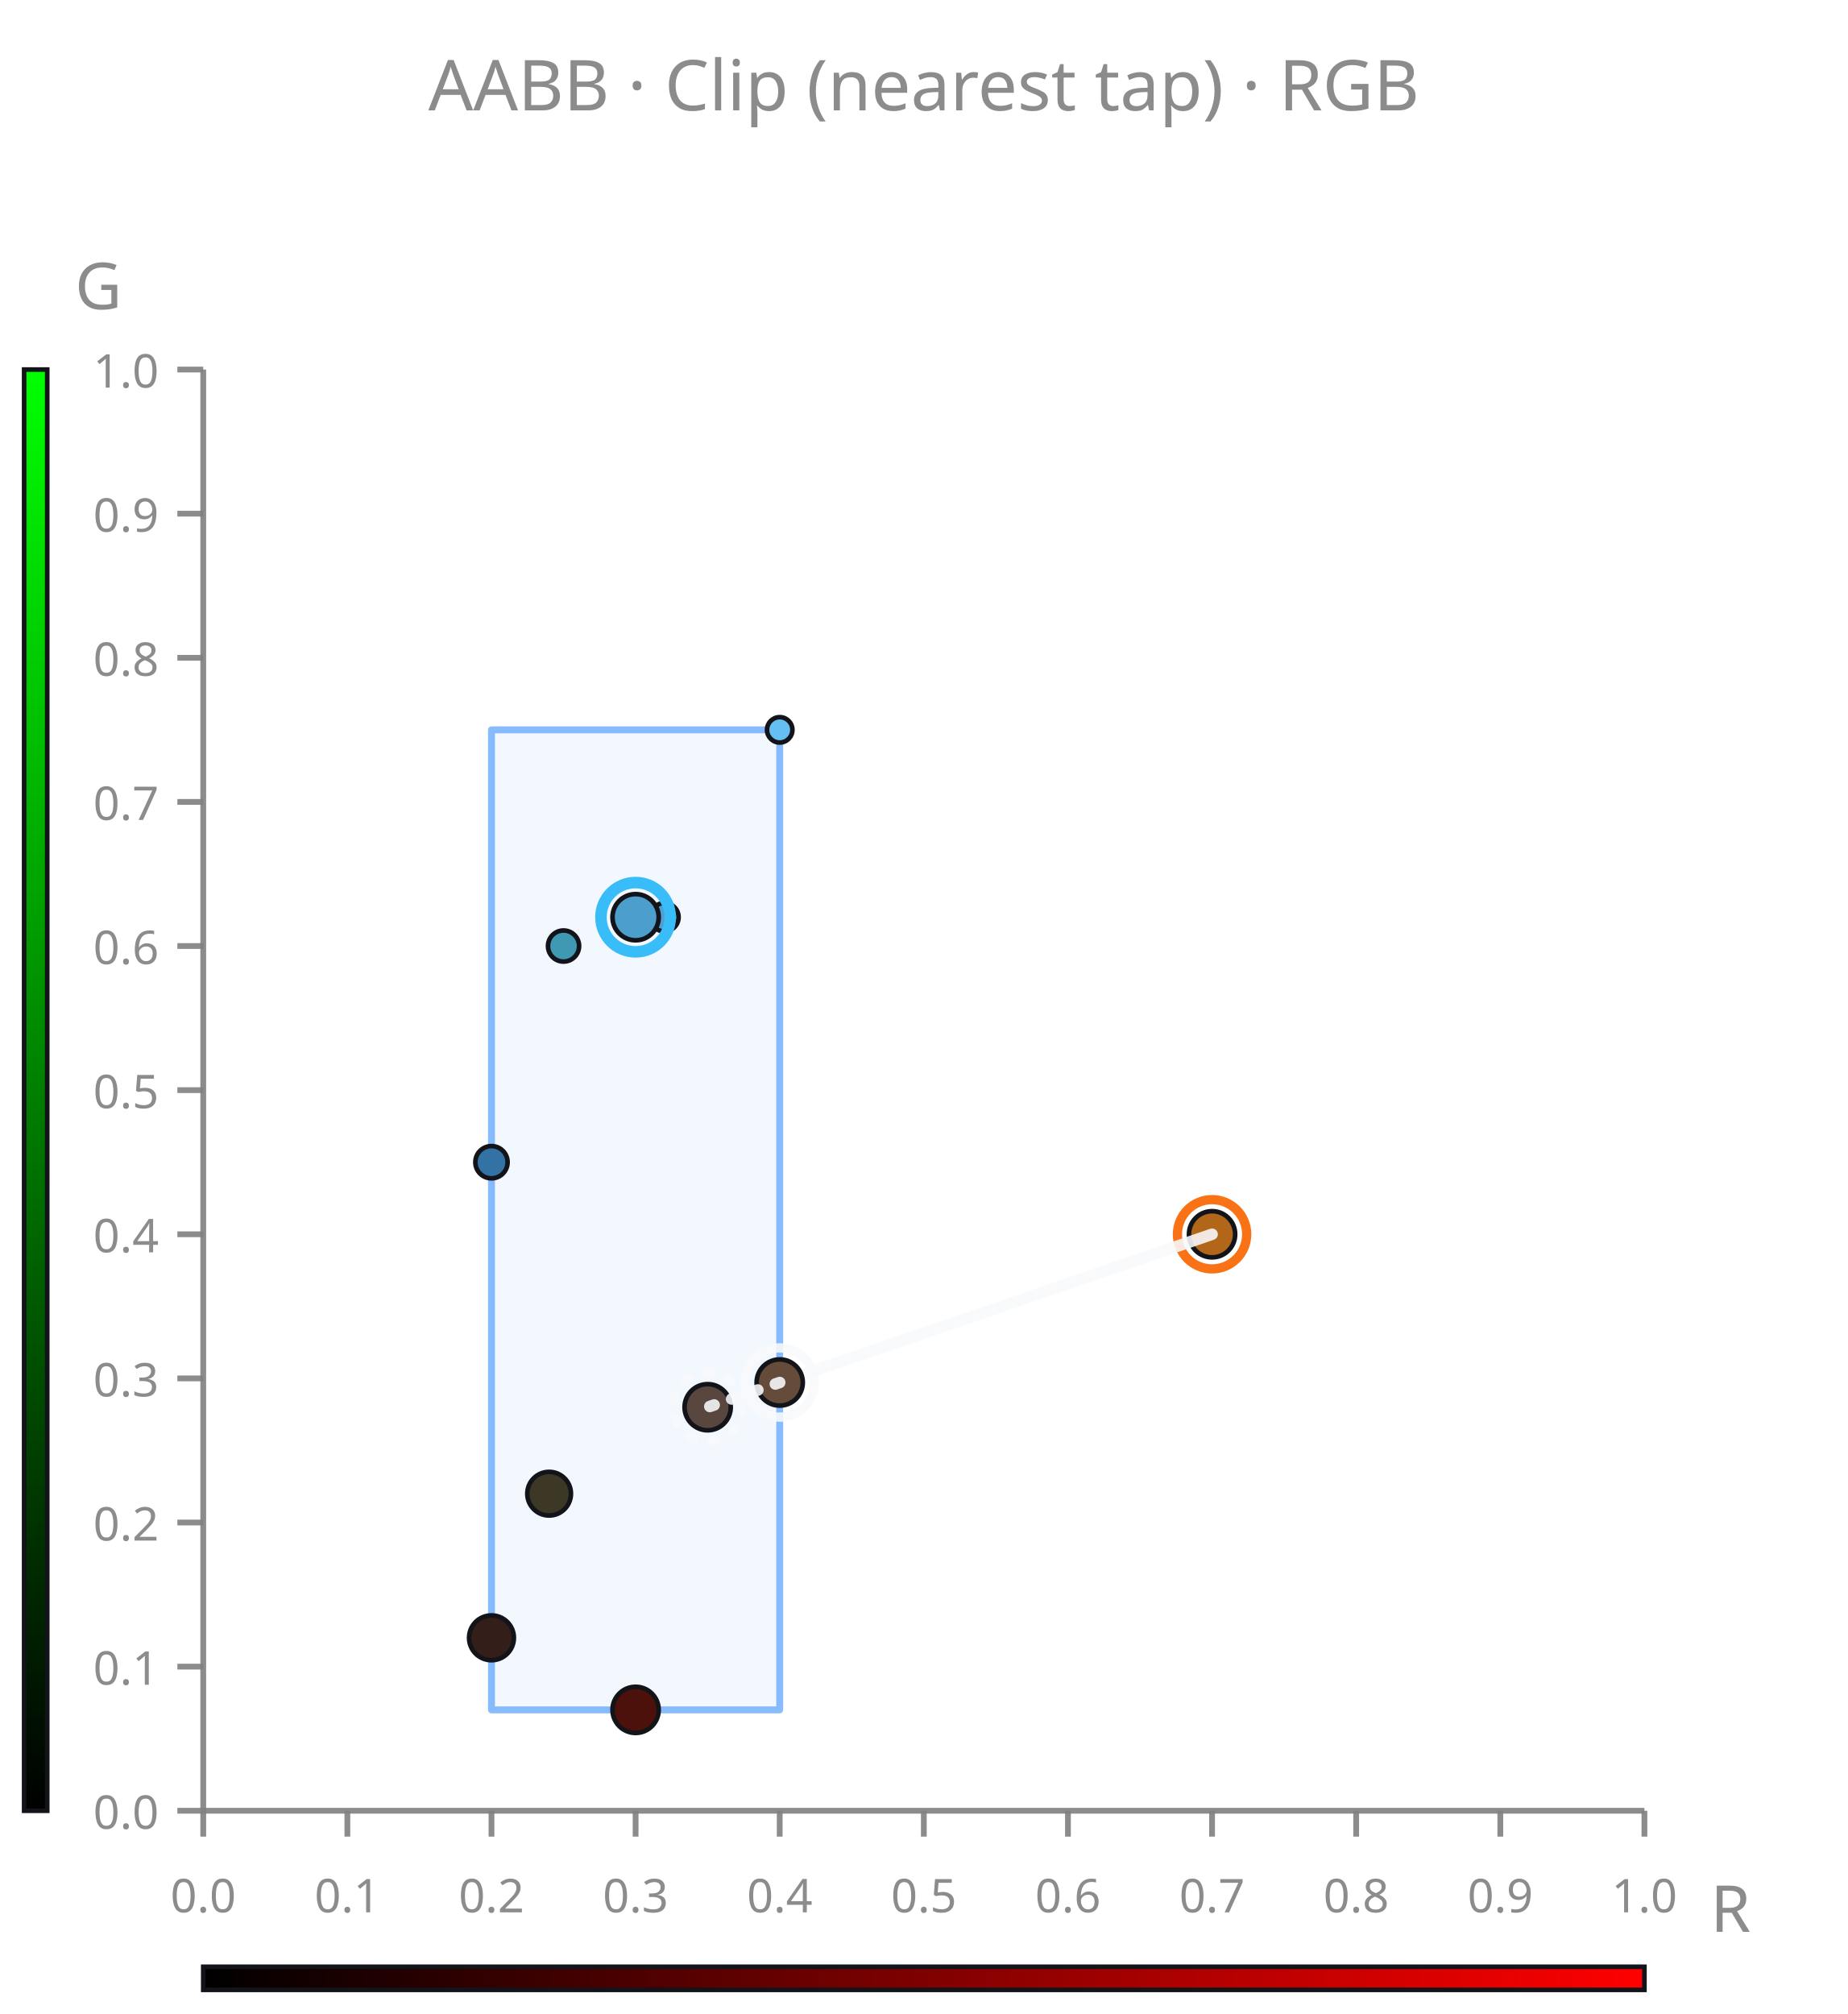
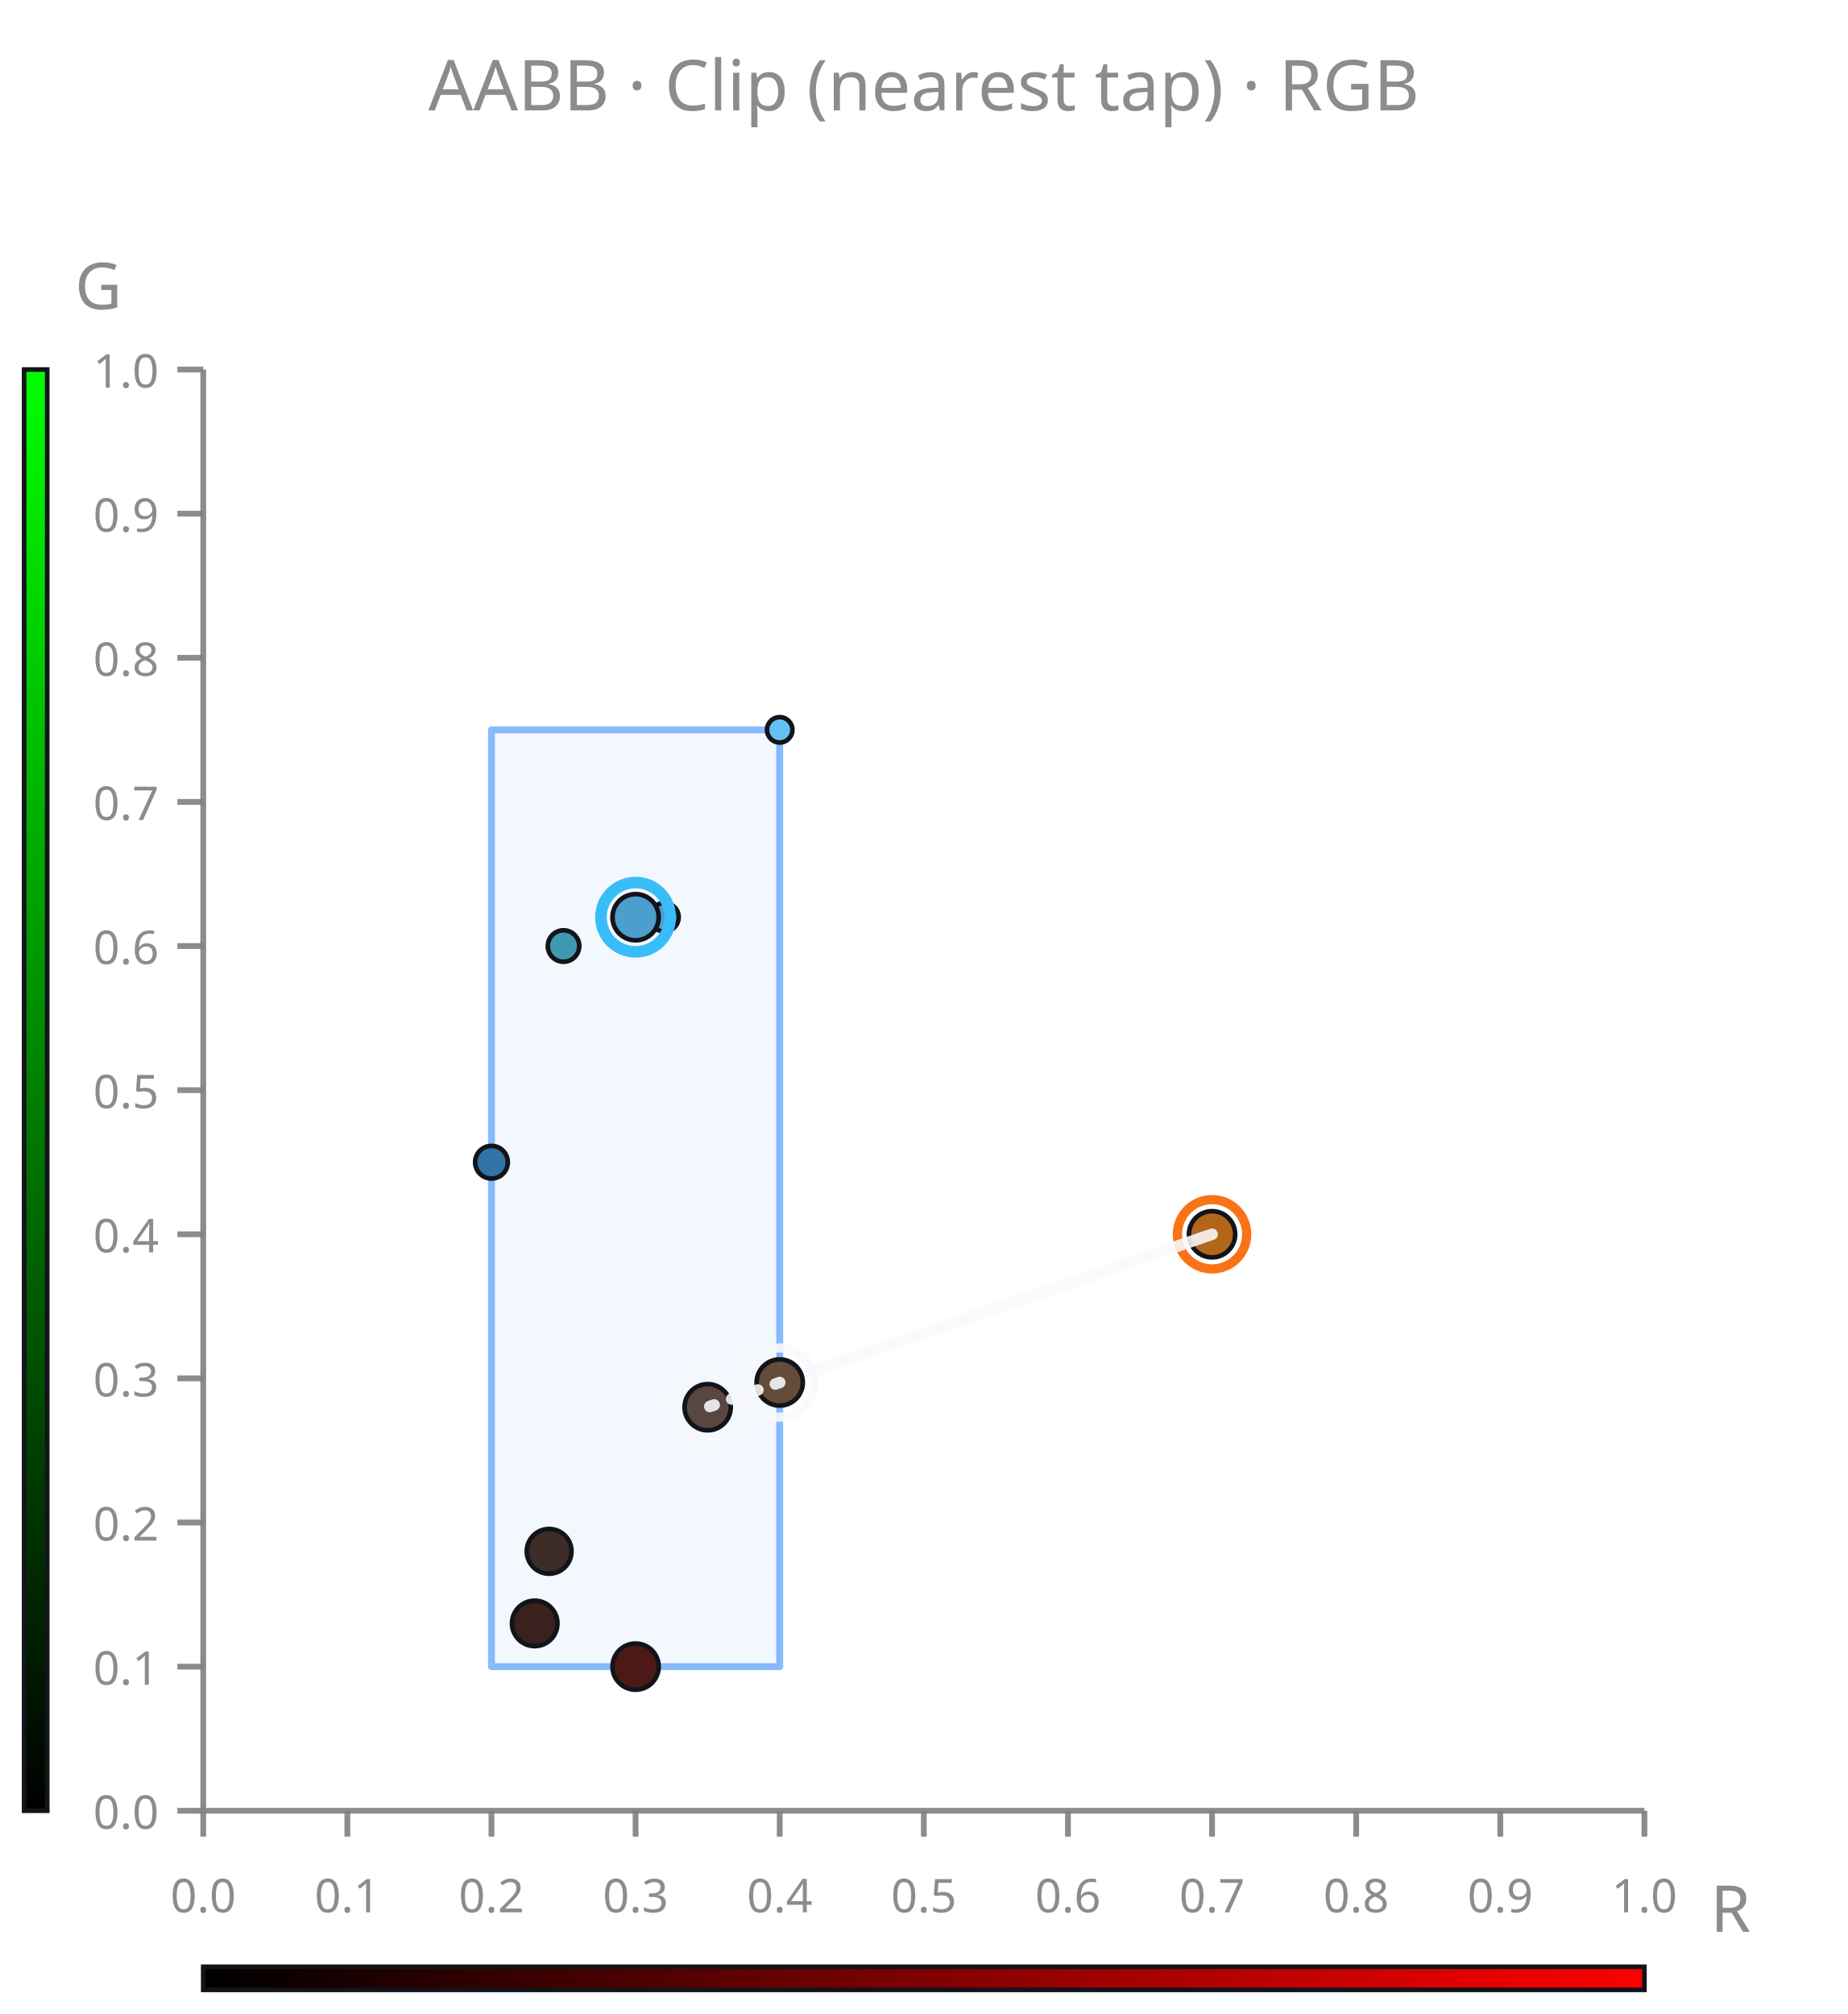
<svg xmlns="http://www.w3.org/2000/svg" baseProfile="full" height="436.0px" version="1.1" viewBox="0,0,400.0,436.0" width="400.0px">
  <defs>
    <linearGradient gradientUnits="userSpaceOnUse" id="plotGradY_2_0_1" x1="7.724" x2="7.724" y1="80" y2="392.0">
      <stop offset="0" stop-color="rgb(0,255,0)" />
      <stop offset="1" stop-color="rgb(0,0,0)" />
    </linearGradient>
    <linearGradient gradientUnits="userSpaceOnUse" id="plotGradX_2_0_1" x1="44.0" x2="356" y1="428.276" y2="428.276">
      <stop offset="0" stop-color="rgb(0,0,0)" />
      <stop offset="1" stop-color="rgb(255,0,0)" />
    </linearGradient>
  </defs>
  <g class="layer_bg" />
  <g class="layer_boundary">
-     <polygon fill="rgba(59,130,246,0.06)" points="106.4,370.16 168.8,370.16 168.8,158 106.4,158" stroke="rgba(96,165,250,0.75)" stroke-linejoin="round" stroke-width="1.5" />
+     <polygon fill="rgba(59,130,246,0.06)" points="106.4,360.8 168.8,360.8 168.8,158 106.4,158" stroke="rgba(96,165,250,0.75)" stroke-linejoin="round" stroke-width="1.5" />
  </g>
  <g class="layer_axes">
    <line fill="none" stroke="rgba(128,128,128,0.9)" stroke-width="1.25" x1="44.0" x2="356" y1="392.0" y2="392.0" />
    <line fill="none" stroke="rgba(128,128,128,0.9)" stroke-width="1.25" x1="44.0" x2="44.0" y1="392.0" y2="80" />
    <line fill="none" stroke="rgba(128,128,128,0.9)" stroke-width="1.25" x1="44.0" x2="44.0" y1="392.0" y2="397.6" />
    <text dominant-baseline="hanging" fill="rgba(128,128,128,0.9)" font-family="sans-serif" font-size="10.08" text-anchor="middle" x="44.0" y="406.168">0.0</text>
    <line fill="none" stroke="rgba(128,128,128,0.9)" stroke-width="1.25" x1="75.2" x2="75.2" y1="392.0" y2="397.6" />
    <text dominant-baseline="hanging" fill="rgba(128,128,128,0.9)" font-family="sans-serif" font-size="10.08" text-anchor="middle" x="75.2" y="406.168">0.1</text>
    <line fill="none" stroke="rgba(128,128,128,0.9)" stroke-width="1.25" x1="106.4" x2="106.4" y1="392.0" y2="397.6" />
    <text dominant-baseline="hanging" fill="rgba(128,128,128,0.9)" font-family="sans-serif" font-size="10.08" text-anchor="middle" x="106.4" y="406.168">0.2</text>
    <line fill="none" stroke="rgba(128,128,128,0.9)" stroke-width="1.25" x1="137.6" x2="137.6" y1="392.0" y2="397.6" />
    <text dominant-baseline="hanging" fill="rgba(128,128,128,0.9)" font-family="sans-serif" font-size="10.08" text-anchor="middle" x="137.6" y="406.168">0.3</text>
    <line fill="none" stroke="rgba(128,128,128,0.9)" stroke-width="1.25" x1="168.8" x2="168.8" y1="392.0" y2="397.6" />
    <text dominant-baseline="hanging" fill="rgba(128,128,128,0.9)" font-family="sans-serif" font-size="10.08" text-anchor="middle" x="168.8" y="406.168">0.4</text>
    <line fill="none" stroke="rgba(128,128,128,0.9)" stroke-width="1.25" x1="200" x2="200" y1="392.0" y2="397.6" />
    <text dominant-baseline="hanging" fill="rgba(128,128,128,0.9)" font-family="sans-serif" font-size="10.08" text-anchor="middle" x="200" y="406.168">0.5</text>
    <line fill="none" stroke="rgba(128,128,128,0.9)" stroke-width="1.25" x1="231.2" x2="231.2" y1="392.0" y2="397.6" />
    <text dominant-baseline="hanging" fill="rgba(128,128,128,0.9)" font-family="sans-serif" font-size="10.08" text-anchor="middle" x="231.2" y="406.168">0.6</text>
    <line fill="none" stroke="rgba(128,128,128,0.9)" stroke-width="1.25" x1="262.4" x2="262.4" y1="392.0" y2="397.6" />
    <text dominant-baseline="hanging" fill="rgba(128,128,128,0.9)" font-family="sans-serif" font-size="10.08" text-anchor="middle" x="262.4" y="406.168">0.7</text>
    <line fill="none" stroke="rgba(128,128,128,0.9)" stroke-width="1.25" x1="293.6" x2="293.6" y1="392.0" y2="397.6" />
    <text dominant-baseline="hanging" fill="rgba(128,128,128,0.9)" font-family="sans-serif" font-size="10.08" text-anchor="middle" x="293.6" y="406.168">0.8</text>
    <line fill="none" stroke="rgba(128,128,128,0.9)" stroke-width="1.25" x1="324.8" x2="324.8" y1="392.0" y2="397.6" />
    <text dominant-baseline="hanging" fill="rgba(128,128,128,0.9)" font-family="sans-serif" font-size="10.08" text-anchor="middle" x="324.8" y="406.168">0.9</text>
    <line fill="none" stroke="rgba(128,128,128,0.9)" stroke-width="1.25" x1="356" x2="356" y1="392.0" y2="397.6" />
    <text dominant-baseline="hanging" fill="rgba(128,128,128,0.9)" font-family="sans-serif" font-size="10.08" text-anchor="middle" x="356" y="406.168">1.0</text>
    <line fill="none" stroke="rgba(128,128,128,0.9)" stroke-width="1.25" x1="44.0" x2="38.4" y1="392.0" y2="392.0" />
    <text dominant-baseline="central" fill="rgba(128,128,128,0.9)" font-family="sans-serif" font-size="10.08" text-anchor="end" x="34.4" y="392.0">0.0</text>
    <line fill="none" stroke="rgba(128,128,128,0.9)" stroke-width="1.25" x1="44.0" x2="38.4" y1="360.8" y2="360.8" />
    <text dominant-baseline="central" fill="rgba(128,128,128,0.9)" font-family="sans-serif" font-size="10.08" text-anchor="end" x="34.4" y="360.8">0.1</text>
    <line fill="none" stroke="rgba(128,128,128,0.9)" stroke-width="1.25" x1="44.0" x2="38.4" y1="329.6" y2="329.6" />
    <text dominant-baseline="central" fill="rgba(128,128,128,0.9)" font-family="sans-serif" font-size="10.08" text-anchor="end" x="34.4" y="329.6">0.2</text>
    <line fill="none" stroke="rgba(128,128,128,0.9)" stroke-width="1.25" x1="44.0" x2="38.4" y1="298.4" y2="298.4" />
    <text dominant-baseline="central" fill="rgba(128,128,128,0.9)" font-family="sans-serif" font-size="10.08" text-anchor="end" x="34.4" y="298.4">0.3</text>
    <line fill="none" stroke="rgba(128,128,128,0.9)" stroke-width="1.25" x1="44.0" x2="38.4" y1="267.2" y2="267.2" />
    <text dominant-baseline="central" fill="rgba(128,128,128,0.9)" font-family="sans-serif" font-size="10.08" text-anchor="end" x="34.4" y="267.2">0.4</text>
    <line fill="none" stroke="rgba(128,128,128,0.9)" stroke-width="1.25" x1="44.0" x2="38.4" y1="236" y2="236" />
    <text dominant-baseline="central" fill="rgba(128,128,128,0.9)" font-family="sans-serif" font-size="10.08" text-anchor="end" x="34.4" y="236">0.5</text>
    <line fill="none" stroke="rgba(128,128,128,0.9)" stroke-width="1.25" x1="44.0" x2="38.4" y1="204.8" y2="204.8" />
    <text dominant-baseline="central" fill="rgba(128,128,128,0.9)" font-family="sans-serif" font-size="10.08" text-anchor="end" x="34.4" y="204.8">0.6</text>
    <line fill="none" stroke="rgba(128,128,128,0.9)" stroke-width="1.25" x1="44.0" x2="38.4" y1="173.6" y2="173.6" />
    <text dominant-baseline="central" fill="rgba(128,128,128,0.9)" font-family="sans-serif" font-size="10.08" text-anchor="end" x="34.4" y="173.6">0.7</text>
    <line fill="none" stroke="rgba(128,128,128,0.9)" stroke-width="1.25" x1="44.0" x2="38.4" y1="142.4" y2="142.4" />
    <text dominant-baseline="central" fill="rgba(128,128,128,0.9)" font-family="sans-serif" font-size="10.08" text-anchor="end" x="34.4" y="142.4">0.8</text>
    <line fill="none" stroke="rgba(128,128,128,0.9)" stroke-width="1.25" x1="44.0" x2="38.4" y1="111.2" y2="111.2" />
    <text dominant-baseline="central" fill="rgba(128,128,128,0.9)" font-family="sans-serif" font-size="10.08" text-anchor="end" x="34.4" y="111.2">0.9</text>
    <line fill="none" stroke="rgba(128,128,128,0.9)" stroke-width="1.25" x1="44.0" x2="38.4" y1="80" y2="80" />
    <text dominant-baseline="central" fill="rgba(128,128,128,0.9)" font-family="sans-serif" font-size="10.08" text-anchor="end" x="34.4" y="80">1.0</text>
    <text fill="rgba(128,128,128,0.9)" font-family="sans-serif" font-size="14" x="370.3" y="418.208">R</text>
    <text fill="rgba(128,128,128,0.9)" font-family="sans-serif" font-size="14" x="16.224" y="66.928">G</text>
    <rect fill="url(#plotGradY_2_0_1) none" height="312" shape-rendering="geometricPrecision" stroke="rgba(18,20,26,1.0)" stroke-width="1.0" width="5.0" x="5.224" y="80" />
    <rect fill="url(#plotGradX_2_0_1) none" height="5.0" shape-rendering="geometricPrecision" stroke="rgba(18,20,26,1.0)" stroke-width="1.0" width="312" x="44.0" y="425.776" />
  </g>
  <g class="layer_dots">
    <circle cx="168.8" cy="158" fill="rgb(102,191,242)" r="2.75" stroke="rgba(18,20,26,1.0)" stroke-width="1.0" />
-     <circle cx="143.84" cy="198.56" fill="rgb(81,158,209)" r="3.071" stroke="rgba(18,20,26,1.0)" stroke-width="1.0" />
+     <circle cx="143.84" cy="198.56" fill="rgb(81,158,209)" r="3.09" stroke="rgba(18,20,26,1.0)" stroke-width="1.0" />
    <circle cx="137.6" cy="198.56" fill="rgb(76,158,204)" r="5.0" stroke="rgba(18,20,26,1.0)" stroke-width="1.0" />
-     <circle cx="122" cy="204.8" fill="rgb(63,153,178)" r="3.368" stroke="rgba(18,20,26,1.0)" stroke-width="1.0" />
-     <circle cx="106.4" cy="251.6" fill="rgb(51,114,165)" r="3.492" stroke="rgba(18,20,26,1.0)" stroke-width="1.0" />
-     <circle cx="153.2" cy="304.64" fill="rgb(89,71,63)" r="4.481" stroke="rgba(18,20,26,1.0)" stroke-width="1.0" />
-     <circle cx="118.88" cy="323.36" fill="rgb(61,56,38)" r="4.728" stroke="rgba(18,20,26,1.0)" stroke-width="1.0" />
-     <circle cx="106.4" cy="354.56" fill="rgb(51,30,25)" r="4.852" stroke="rgba(18,20,26,1.0)" stroke-width="1.0" />
-     <circle cx="137.6" cy="370.16" fill="rgb(76,17,10)" r="5.0" stroke="rgba(18,20,26,1.0)" stroke-width="1.0" />
+     <circle cx="122" cy="204.8" fill="rgb(63,153,178)" r="3.404" stroke="rgba(18,20,26,1.0)" stroke-width="1.0" />
+     <circle cx="106.4" cy="251.6" fill="rgb(51,114,165)" r="3.535" stroke="rgba(18,20,26,1.0)" stroke-width="1.0" />
+     <circle cx="153.2" cy="304.64" fill="rgb(89,71,63)" r="4.581" stroke="rgba(18,20,26,1.0)" stroke-width="1.0" />
+     <circle cx="118.88" cy="335.84" fill="rgb(61,45,38)" r="4.843" stroke="rgba(18,20,26,1.0)" stroke-width="1.0" />
+     <circle cx="115.76" cy="351.44" fill="rgb(58,33,30)" r="4.922" stroke="rgba(18,20,26,1.0)" stroke-width="1.0" />
+     <circle cx="137.6" cy="360.8" fill="rgb(76,25,22)" r="5.0" stroke="rgba(18,20,26,1.0)" stroke-width="1.0" />
    <circle cx="262.4" cy="267.2" fill="rgb(178,102,25)" r="5.0" stroke="rgba(18,20,26,1.0)" stroke-width="1.0" />
    <circle cx="153.2" cy="304.64" fill="rgb(89,71,63)" r="5.0" stroke="rgba(18,20,26,1.0)" stroke-width="1.0" />
  </g>
  <g class="layer_overlay">
    <circle cx="137.6" cy="198.56" fill="none" r="7.5" stroke="rgba(56,189,248,1.0)" stroke-width="2.5" />
    <circle cx="262.4" cy="267.2" fill="none" r="7.5" stroke="rgba(249,115,22,1.0)" stroke-width="2.0" />
    <line stroke="rgba(248,250,252,0.88)" stroke-linecap="round" stroke-width="2.5" x1="262.4" x2="168.8" y1="267.2" y2="299.291" />
    <circle cx="168.8" cy="299.291" fill="rgb(101,75,58)" r="5.0" stroke="rgba(18,20,26,1.0)" stroke-width="1.0" />
    <circle cx="168.8" cy="299.291" fill="none" r="7.5" stroke="rgba(248,250,252,0.88)" stroke-width="2.0" />
    <line fill="none" stroke="rgba(248,250,252,0.88)" stroke-dasharray="1 4" stroke-linecap="round" stroke-width="2.5" x1="168.8" x2="153.2" y1="299.291" y2="304.64" />
    <circle cx="153.2" cy="304.64" fill="none" r="7.5" stroke="rgba(248,250,252,0.88)" stroke-dasharray="1 4" stroke-linecap="round" stroke-width="2.0" />
  </g>
  <g class="layer_header">
    <text dominant-baseline="central" fill="rgba(128,128,128,0.9)" font-family="sans-serif" font-size="15.2" text-anchor="middle" x="200.0" y="18.0">AABB · Clip (nearest tap) · RGB</text>
  </g>
</svg>
